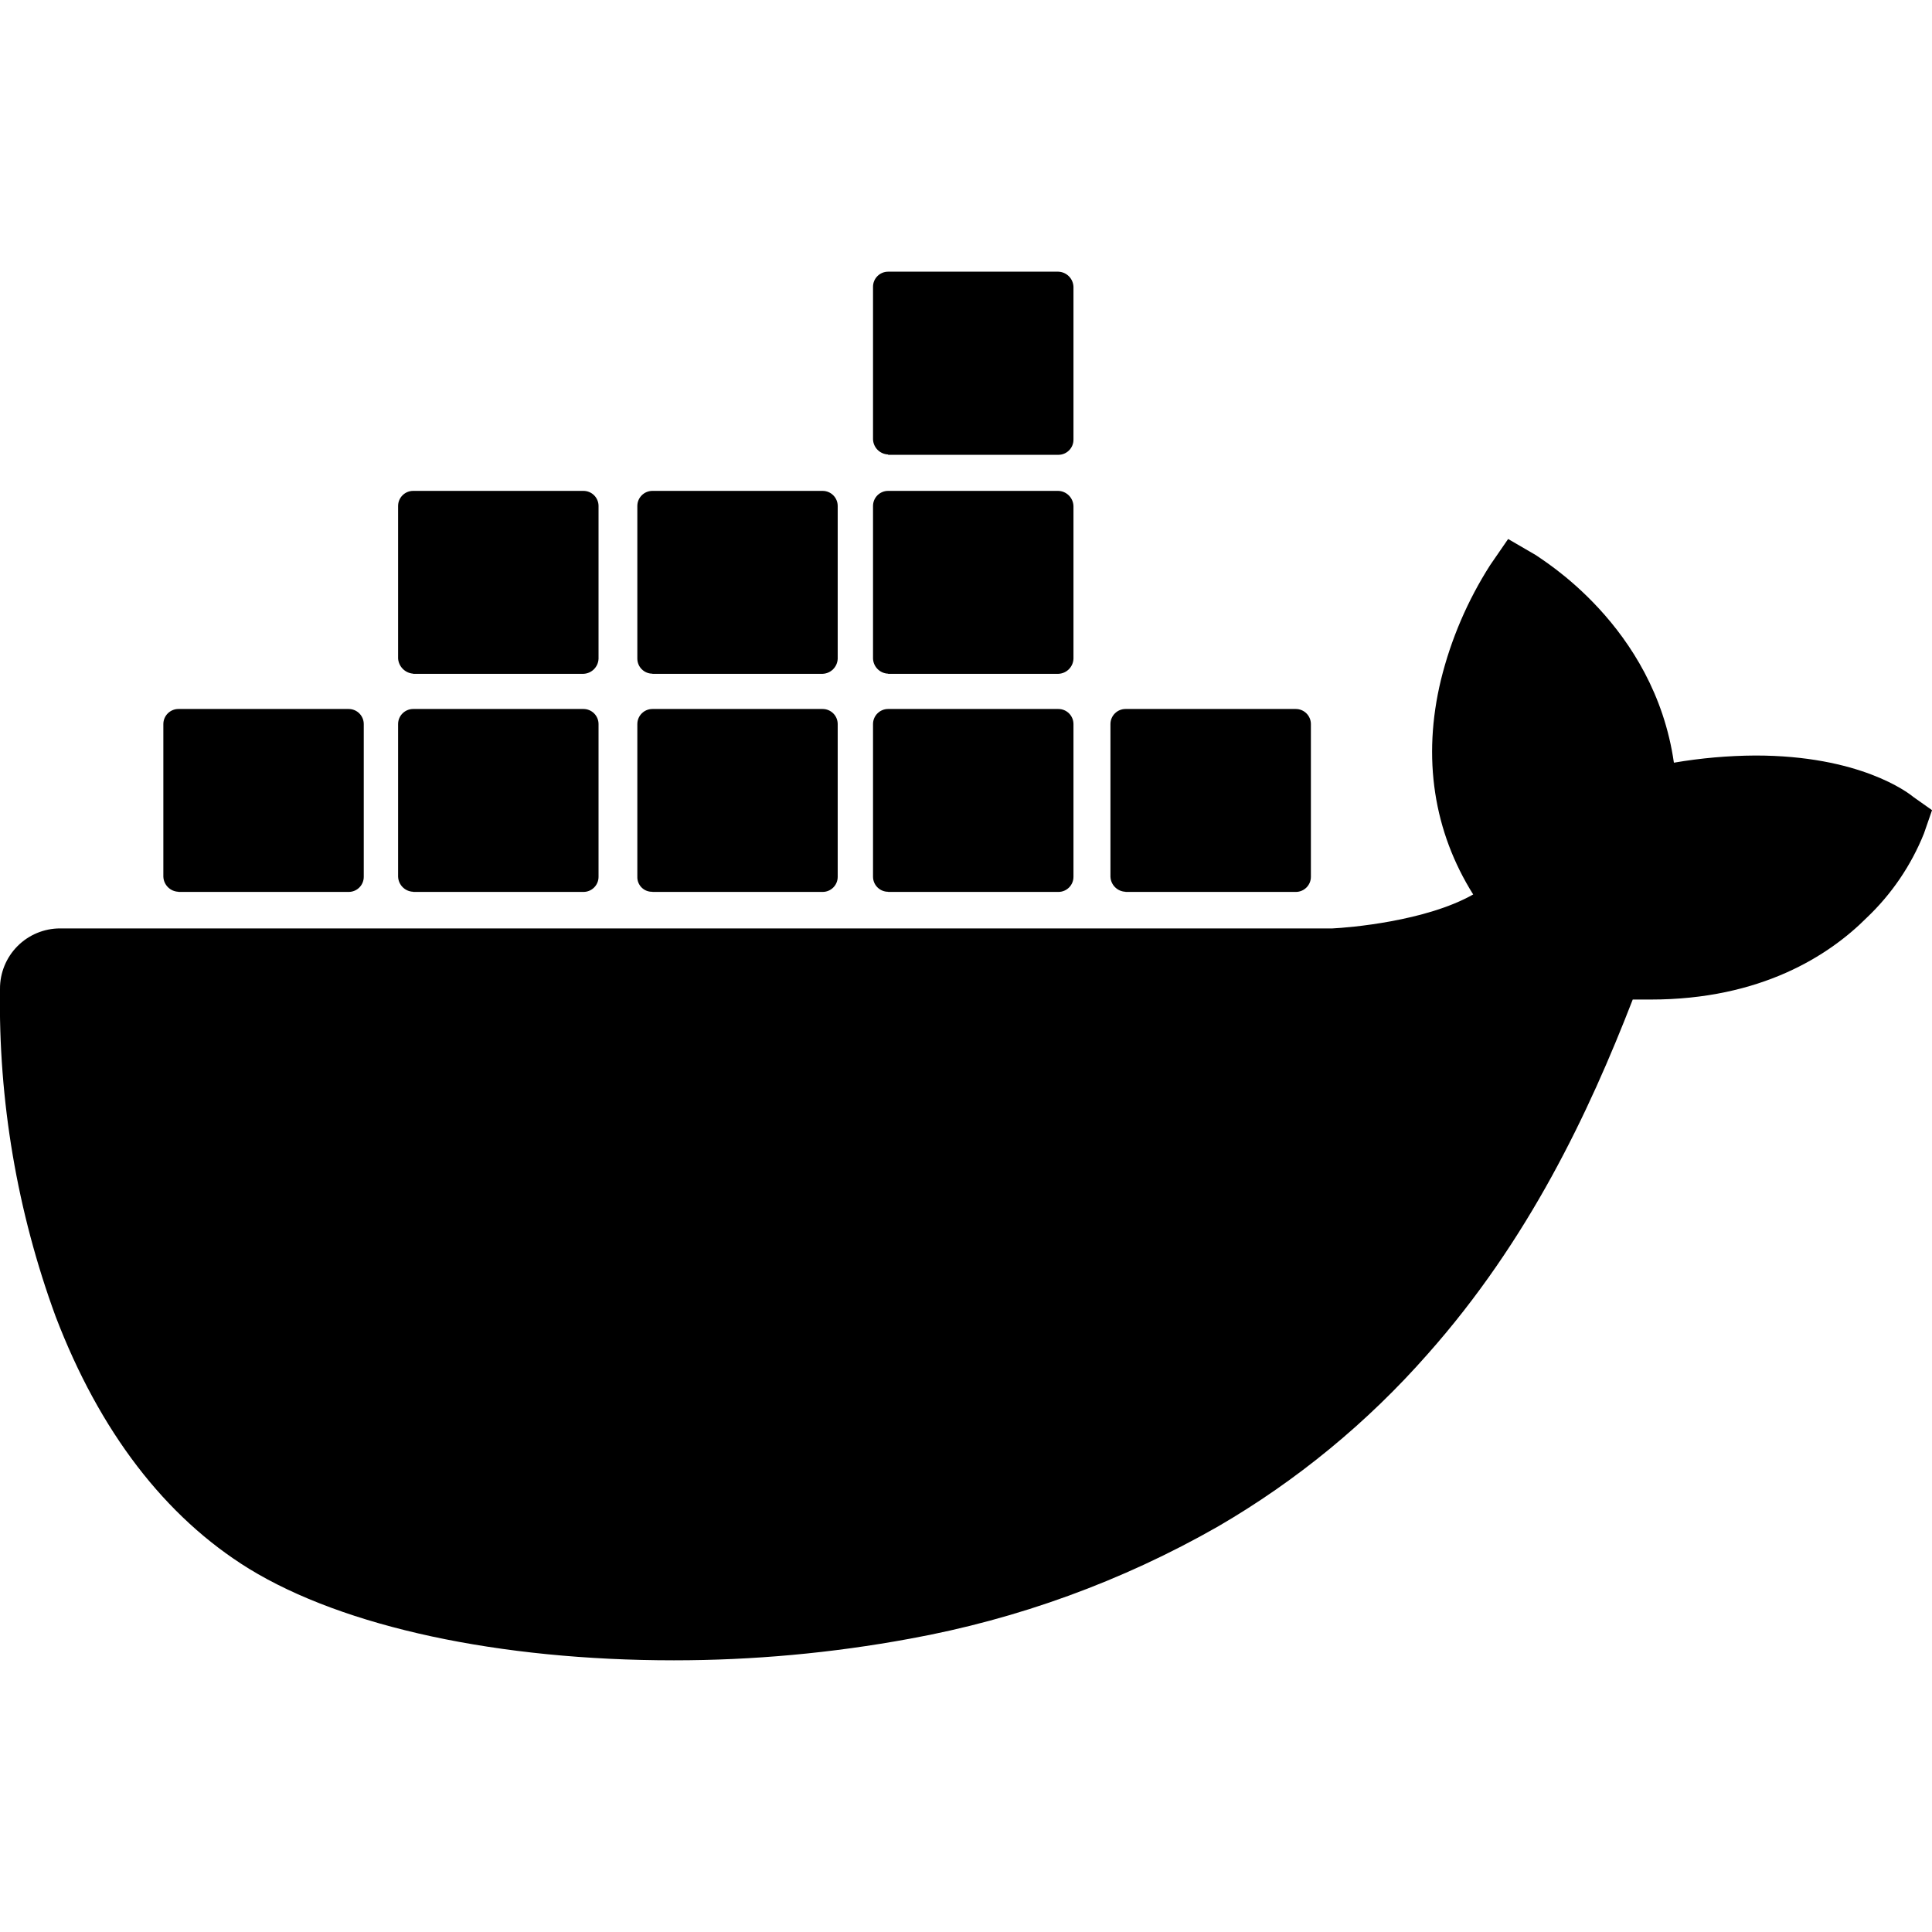
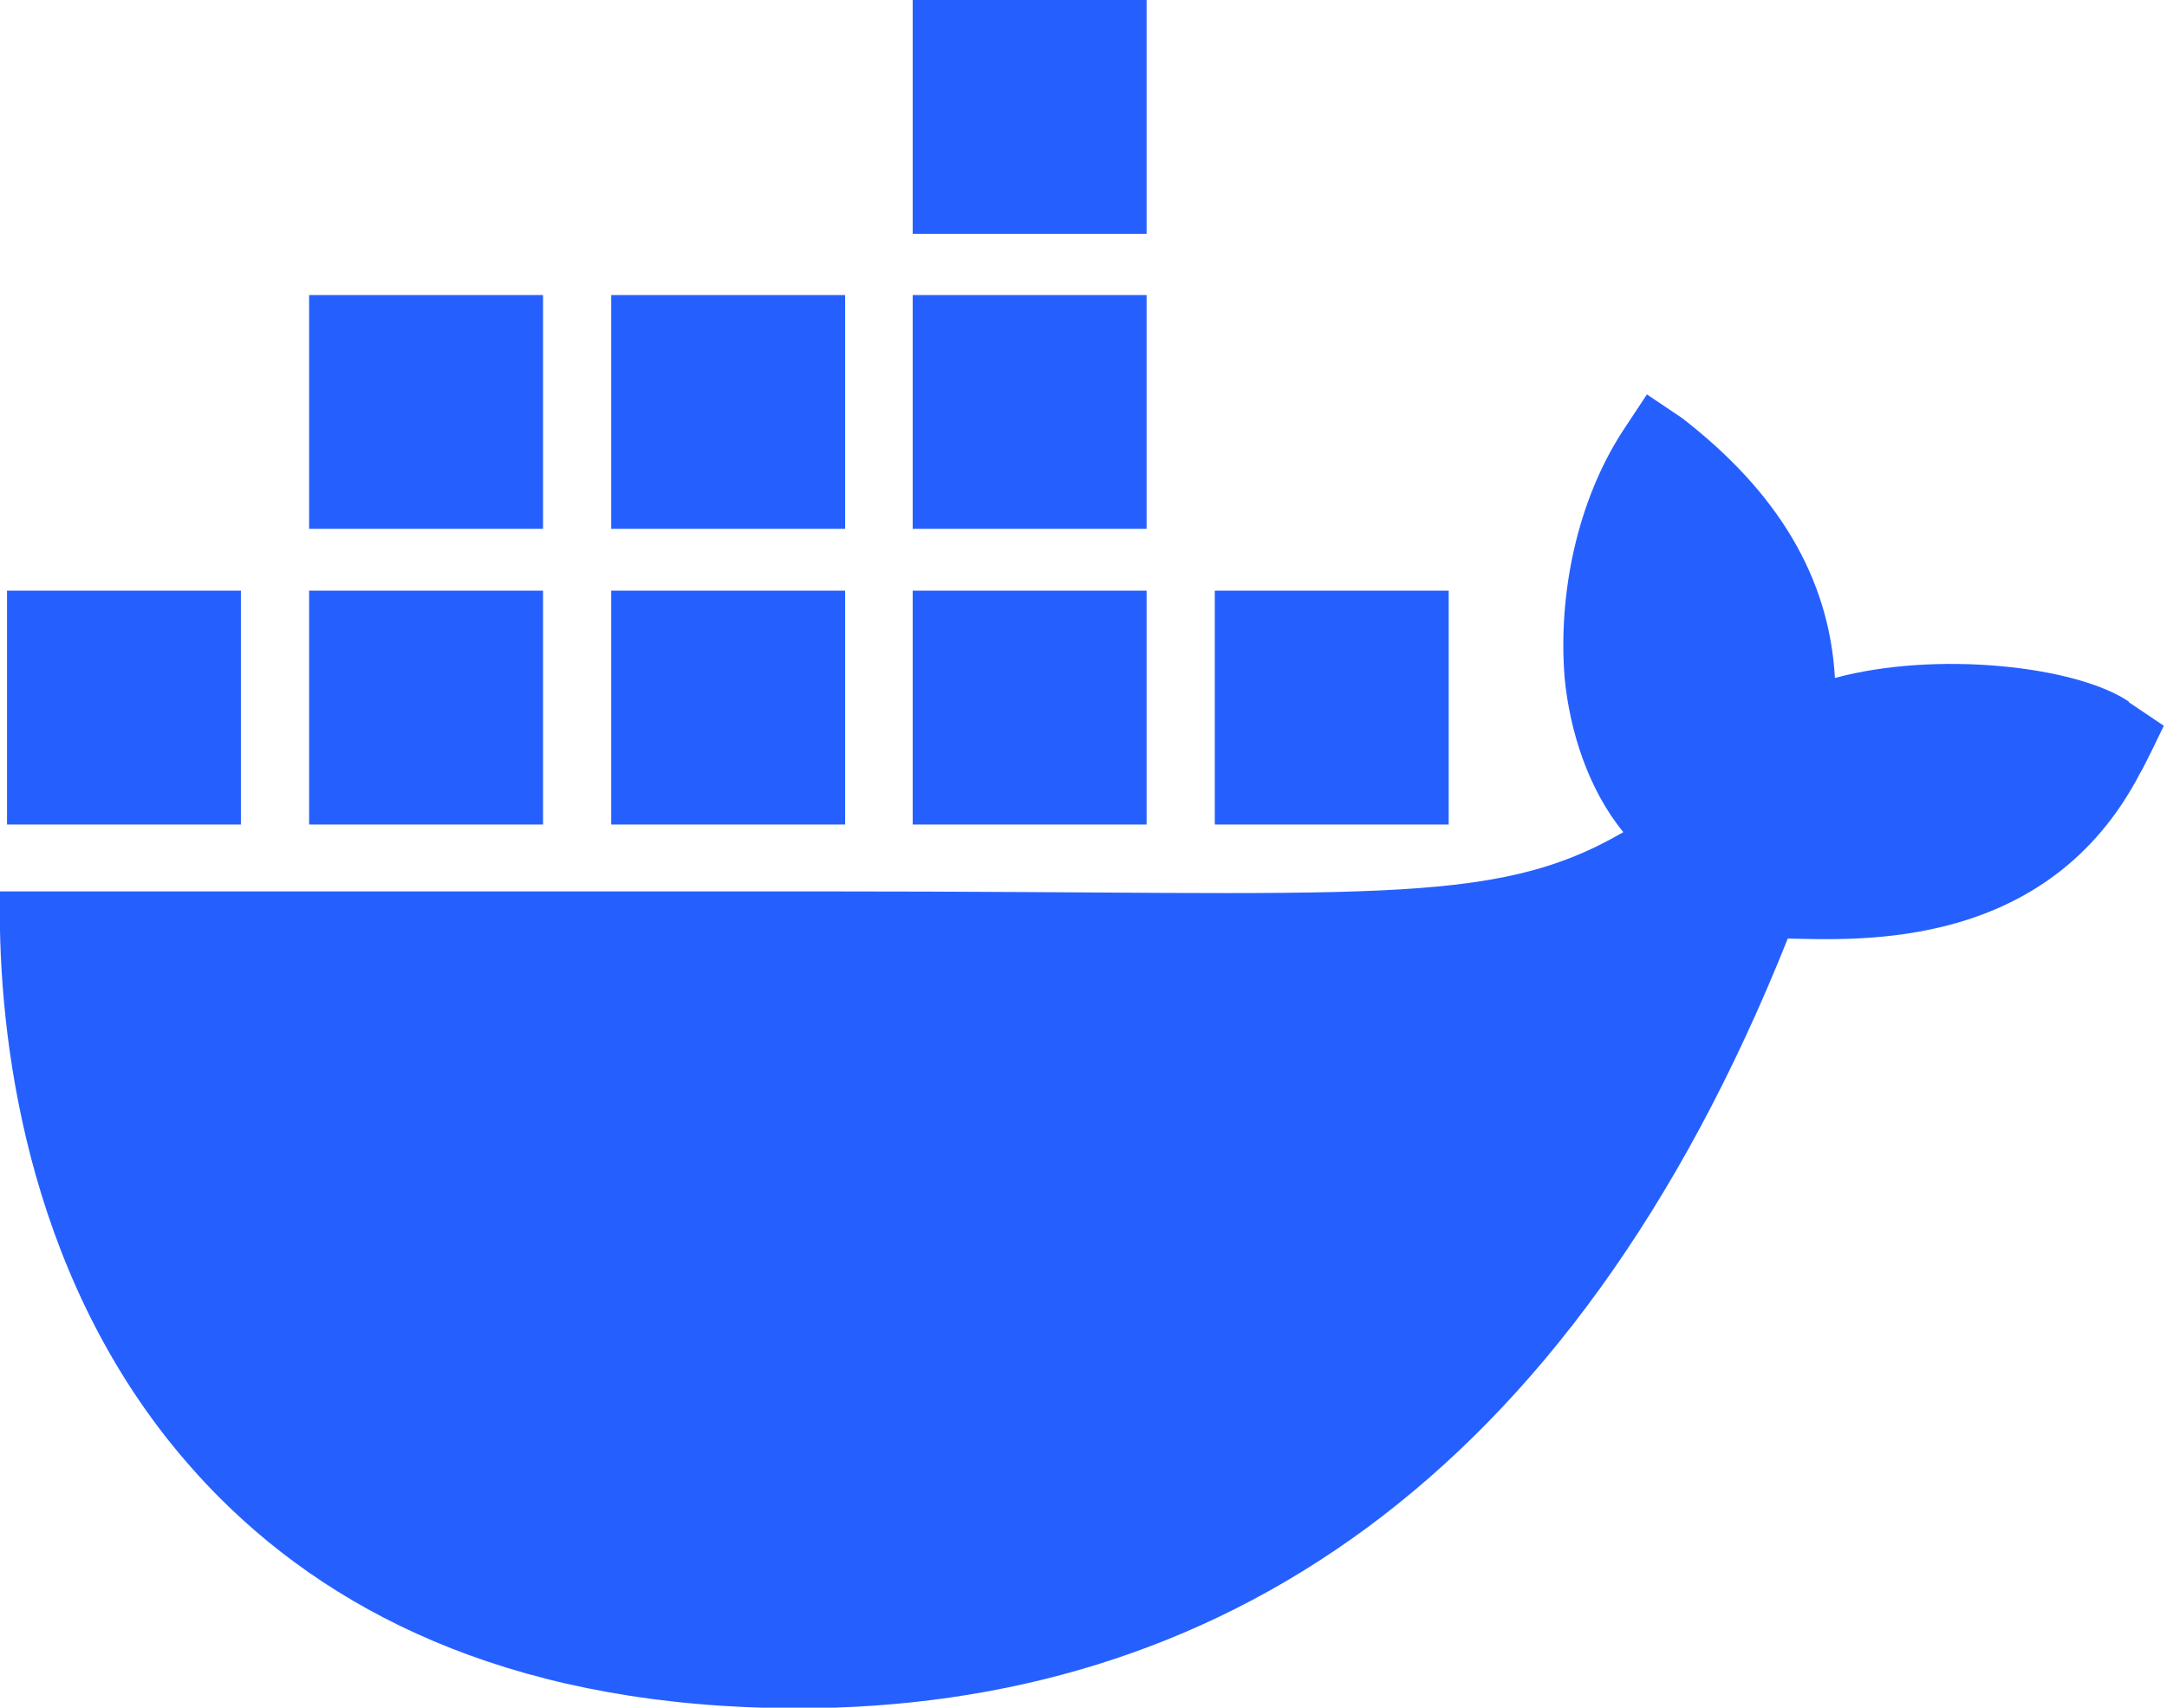
- <svg xmlns="http://www.w3.org/2000/svg" fill="#000000" width="800px" height="800px" viewBox="0 0 512 512" id="Layer_1" data-name="Layer 1">
-   <path d="M507,211.16c-1.42-1.19-14.25-10.94-41.79-10.94a132.55,132.55,0,0,0-21.61,1.9c-5.22-36.4-35.38-54-36.57-55l-7.36-4.28-4.75,6.9a101.65,101.65,0,0,0-13.06,30.45c-5,20.7-1.9,40.2,8.55,56.85-12.59,7.14-33,8.8-37.28,9H15.94A15.93,15.93,0,0,0,0,262.07,241.25,241.25,0,0,0,14.75,348.9C26.39,379.35,43.72,402,66,415.74,91.22,431.2,132.3,440,178.6,440a344.23,344.23,0,0,0,62.45-5.71,257.44,257.44,0,0,0,81.69-29.73,223.55,223.55,0,0,0,55.57-45.67c26.83-30.21,42.74-64,54.38-94h4.75c29.21,0,47.26-11.66,57.23-21.65a63.31,63.31,0,0,0,15.2-22.36l2.14-6.18Z" />
-   <path d="M47.29,236.37H92.4a4,4,0,0,0,4-4h0V191.89a4,4,0,0,0-4-4H47.29a4,4,0,0,0-4,4h0v40.44a4.16,4.16,0,0,0,4,4h0" />
-   <path d="M109.5,236.37h45.12a4,4,0,0,0,4-4h0V191.89a4,4,0,0,0-4-4H109.5a4,4,0,0,0-4,4v40.44a4.16,4.16,0,0,0,4,4" />
-   <path d="M172.9,236.37H218a4,4,0,0,0,4-4h0V191.89a4,4,0,0,0-4-4H172.9a4,4,0,0,0-4,4h0v40.44a3.87,3.87,0,0,0,4,4h0" />
-   <path d="M235.36,236.37h45.12a4,4,0,0,0,4-4V191.89a4,4,0,0,0-4-4H235.36a4,4,0,0,0-4,4h0v40.44a4,4,0,0,0,4,4h0" />
-   <path d="M109.5,178.57h45.12a4.16,4.16,0,0,0,4-4V134.09a4,4,0,0,0-4-4H109.5a4,4,0,0,0-4,4v40.44a4.34,4.34,0,0,0,4,4" />
-   <path d="M172.9,178.57H218a4.16,4.16,0,0,0,4-4V134.09a4,4,0,0,0-4-4H172.9a4,4,0,0,0-4,4h0v40.44a4,4,0,0,0,4,4" />
-   <path d="M235.36,178.57h45.12a4.16,4.16,0,0,0,4-4V134.09a4.16,4.16,0,0,0-4-4H235.36a4,4,0,0,0-4,4h0v40.44a4.16,4.16,0,0,0,4,4" />
-   <path d="M235.36,120.53h45.12a4,4,0,0,0,4-4V76a4.16,4.16,0,0,0-4-4H235.36a4,4,0,0,0-4,4h0v40.44a4.17,4.17,0,0,0,4,4" />
-   <path d="M298.28,236.37H343.4a4,4,0,0,0,4-4V191.89a4,4,0,0,0-4-4H298.28a4,4,0,0,0-4,4h0v40.44a4.16,4.16,0,0,0,4,4" />
+ <svg xmlns="http://www.w3.org/2000/svg" id="Layer_1" version="1.1" viewBox="0 0 340 268">
+   <defs>
+     <style>
+       .st0 {
+         fill: none;
+       }
+ 
+       .st1 {
+         fill: #2560ff;
+       }
+ 
+       .st2 {
+         clip-path: url(#clippath);
+       }
+     </style>
+     <clipPath id="clippath">
+       <rect class="st0" width="339.5" height="268" />
+     </clipPath>
+   </defs>
+   <g class="st2">
+     <path class="st1" d="M334,110.1c-8.3-5.6-30.2-8-46.1-3.7-.9-15.8-9-29.2-24-40.8l-5.5-3.7-3.7,5.6c-7.2,11-10.3,25.7-9.2,39,.8,8.2,3.7,17.4,9.2,24.1-20.7,12-39.8,9.3-124.3,9.3H0c-.4,19.1,2.7,55.8,26,85.6,2.6,3.3,5.4,6.5,8.5,9.6,19,19,47.6,32.9,90.5,33,65.4,0,121.4-35.3,155.5-120.8,11.2.2,40.8,2,55.3-26,.4-.5,3.7-7.4,3.7-7.4l-5.5-3.7h0ZM85.2,92.7h-36.7v36.7h36.7v-36.7ZM132.6,92.7h-36.7v36.7h36.7v-36.7ZM179.9,92.7h-36.7v36.7h36.7v-36.7ZM227.3,92.7h-36.7v36.7h36.7v-36.7ZM37.8,92.7H1.1v36.7h36.7v-36.7ZM85.2,46.3h-36.7v36.7h36.7v-36.7ZM132.6,46.3h-36.7v36.7h36.7v-36.7ZM179.9,46.3h-36.7v36.7h36.7v-36.7ZM179.9,0h-36.7v36.7h36.7V0Z" />
+   </g>
</svg>
